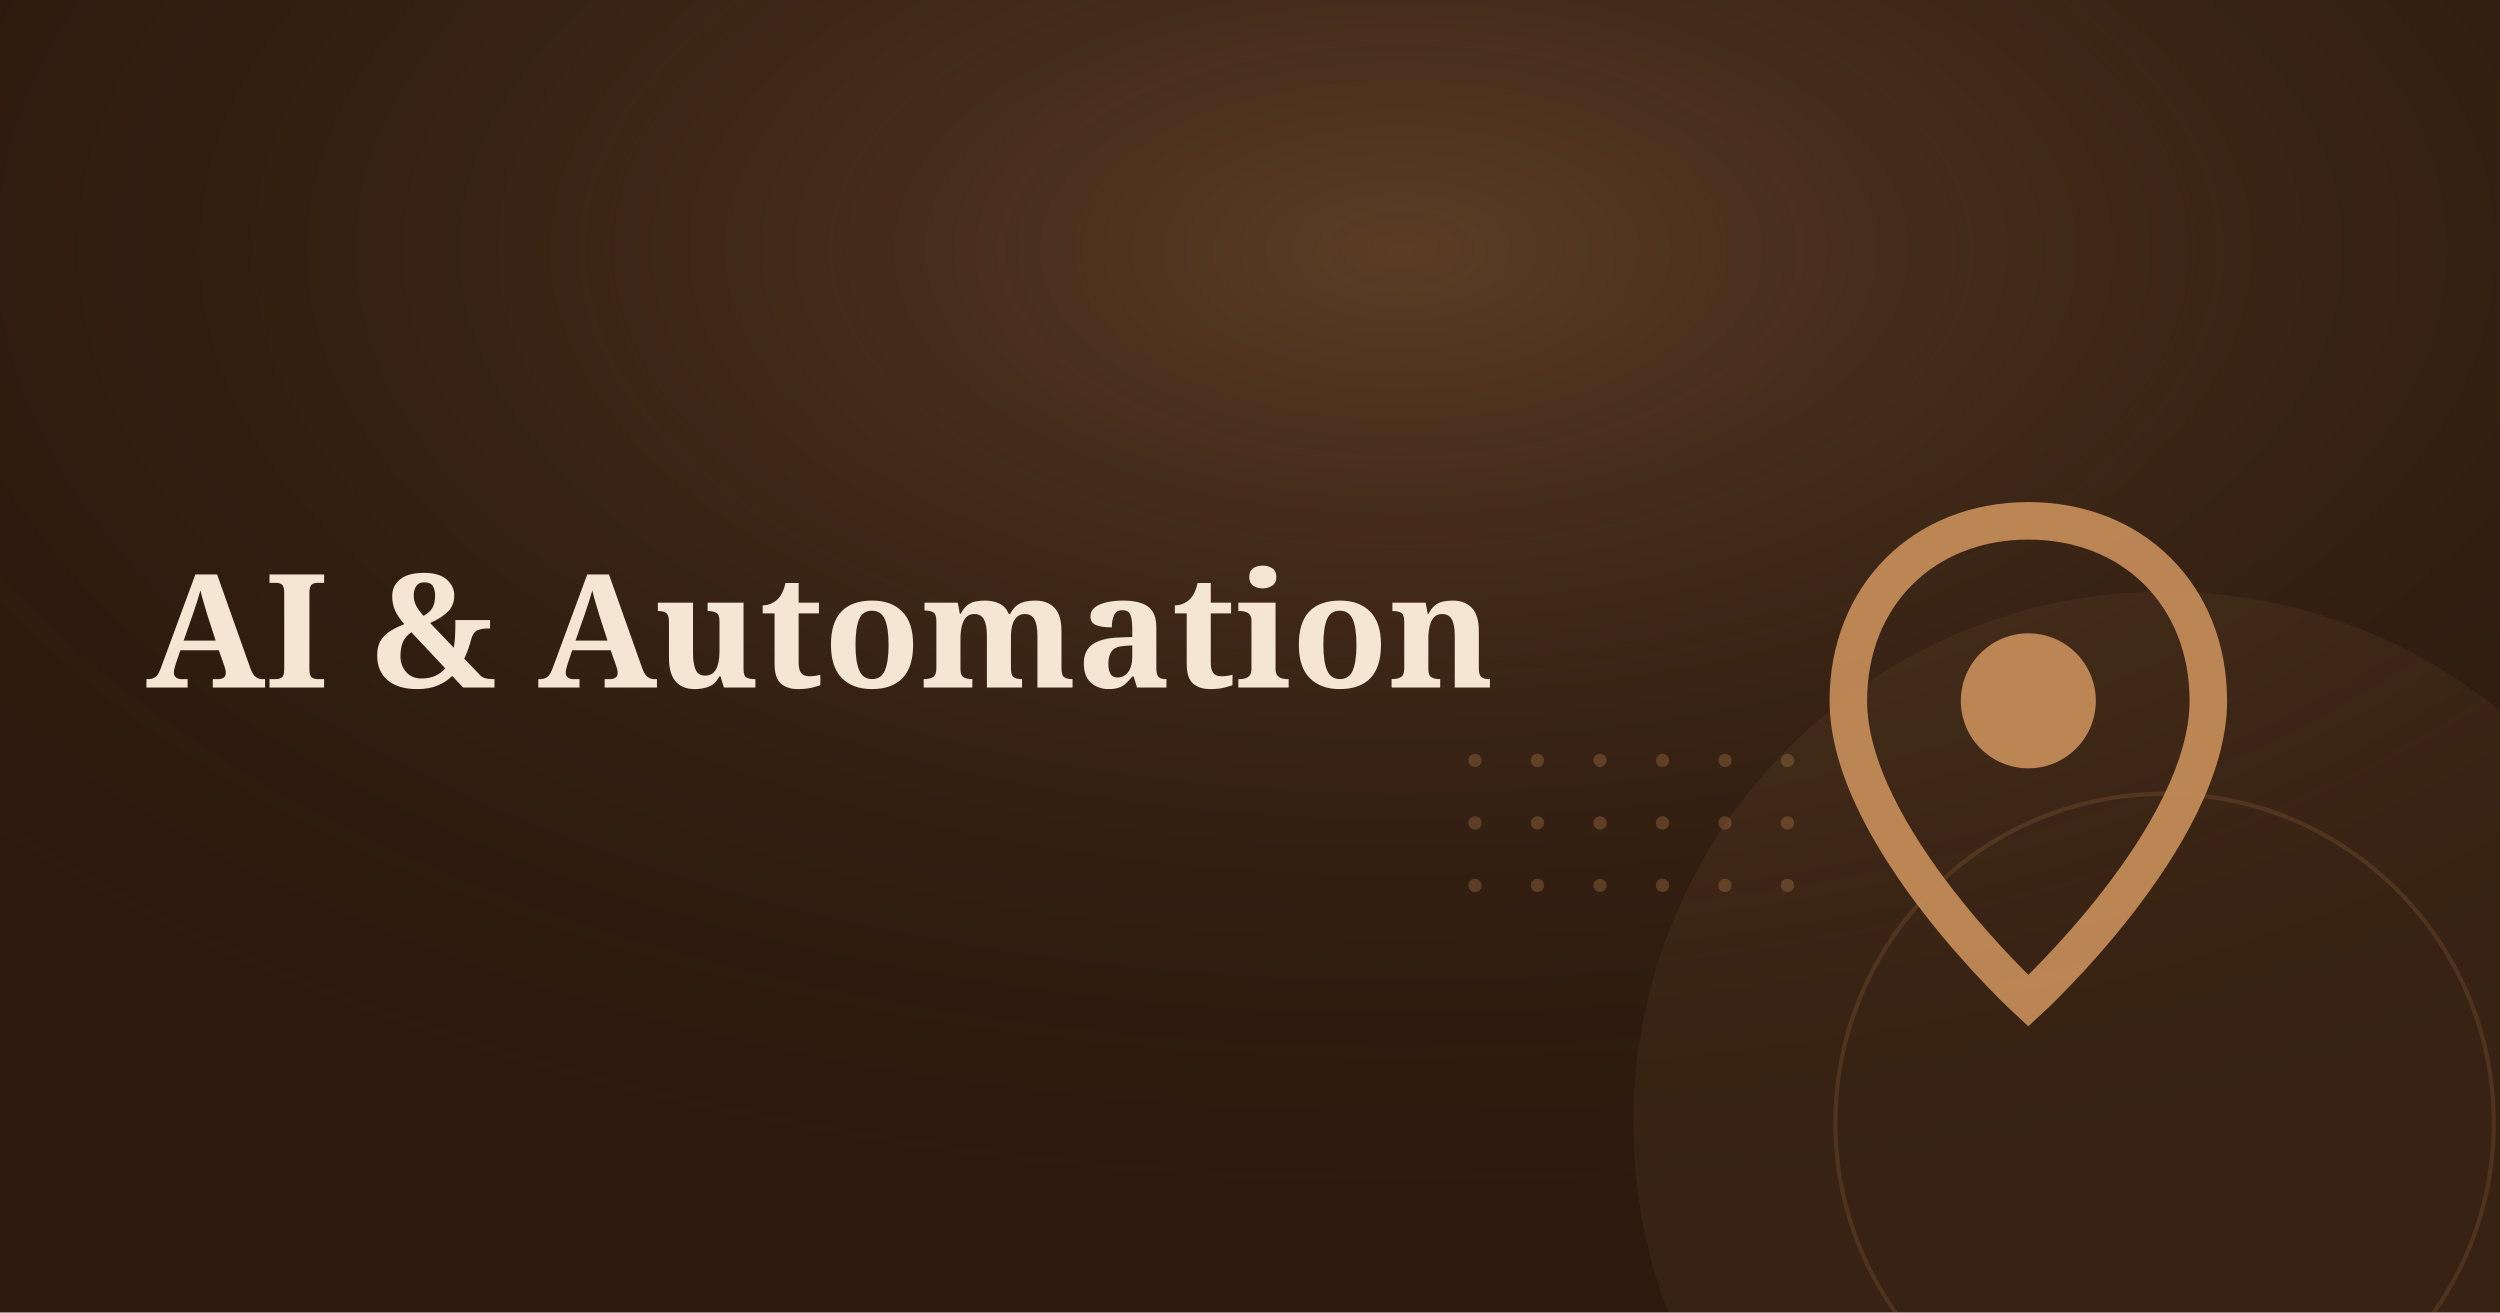
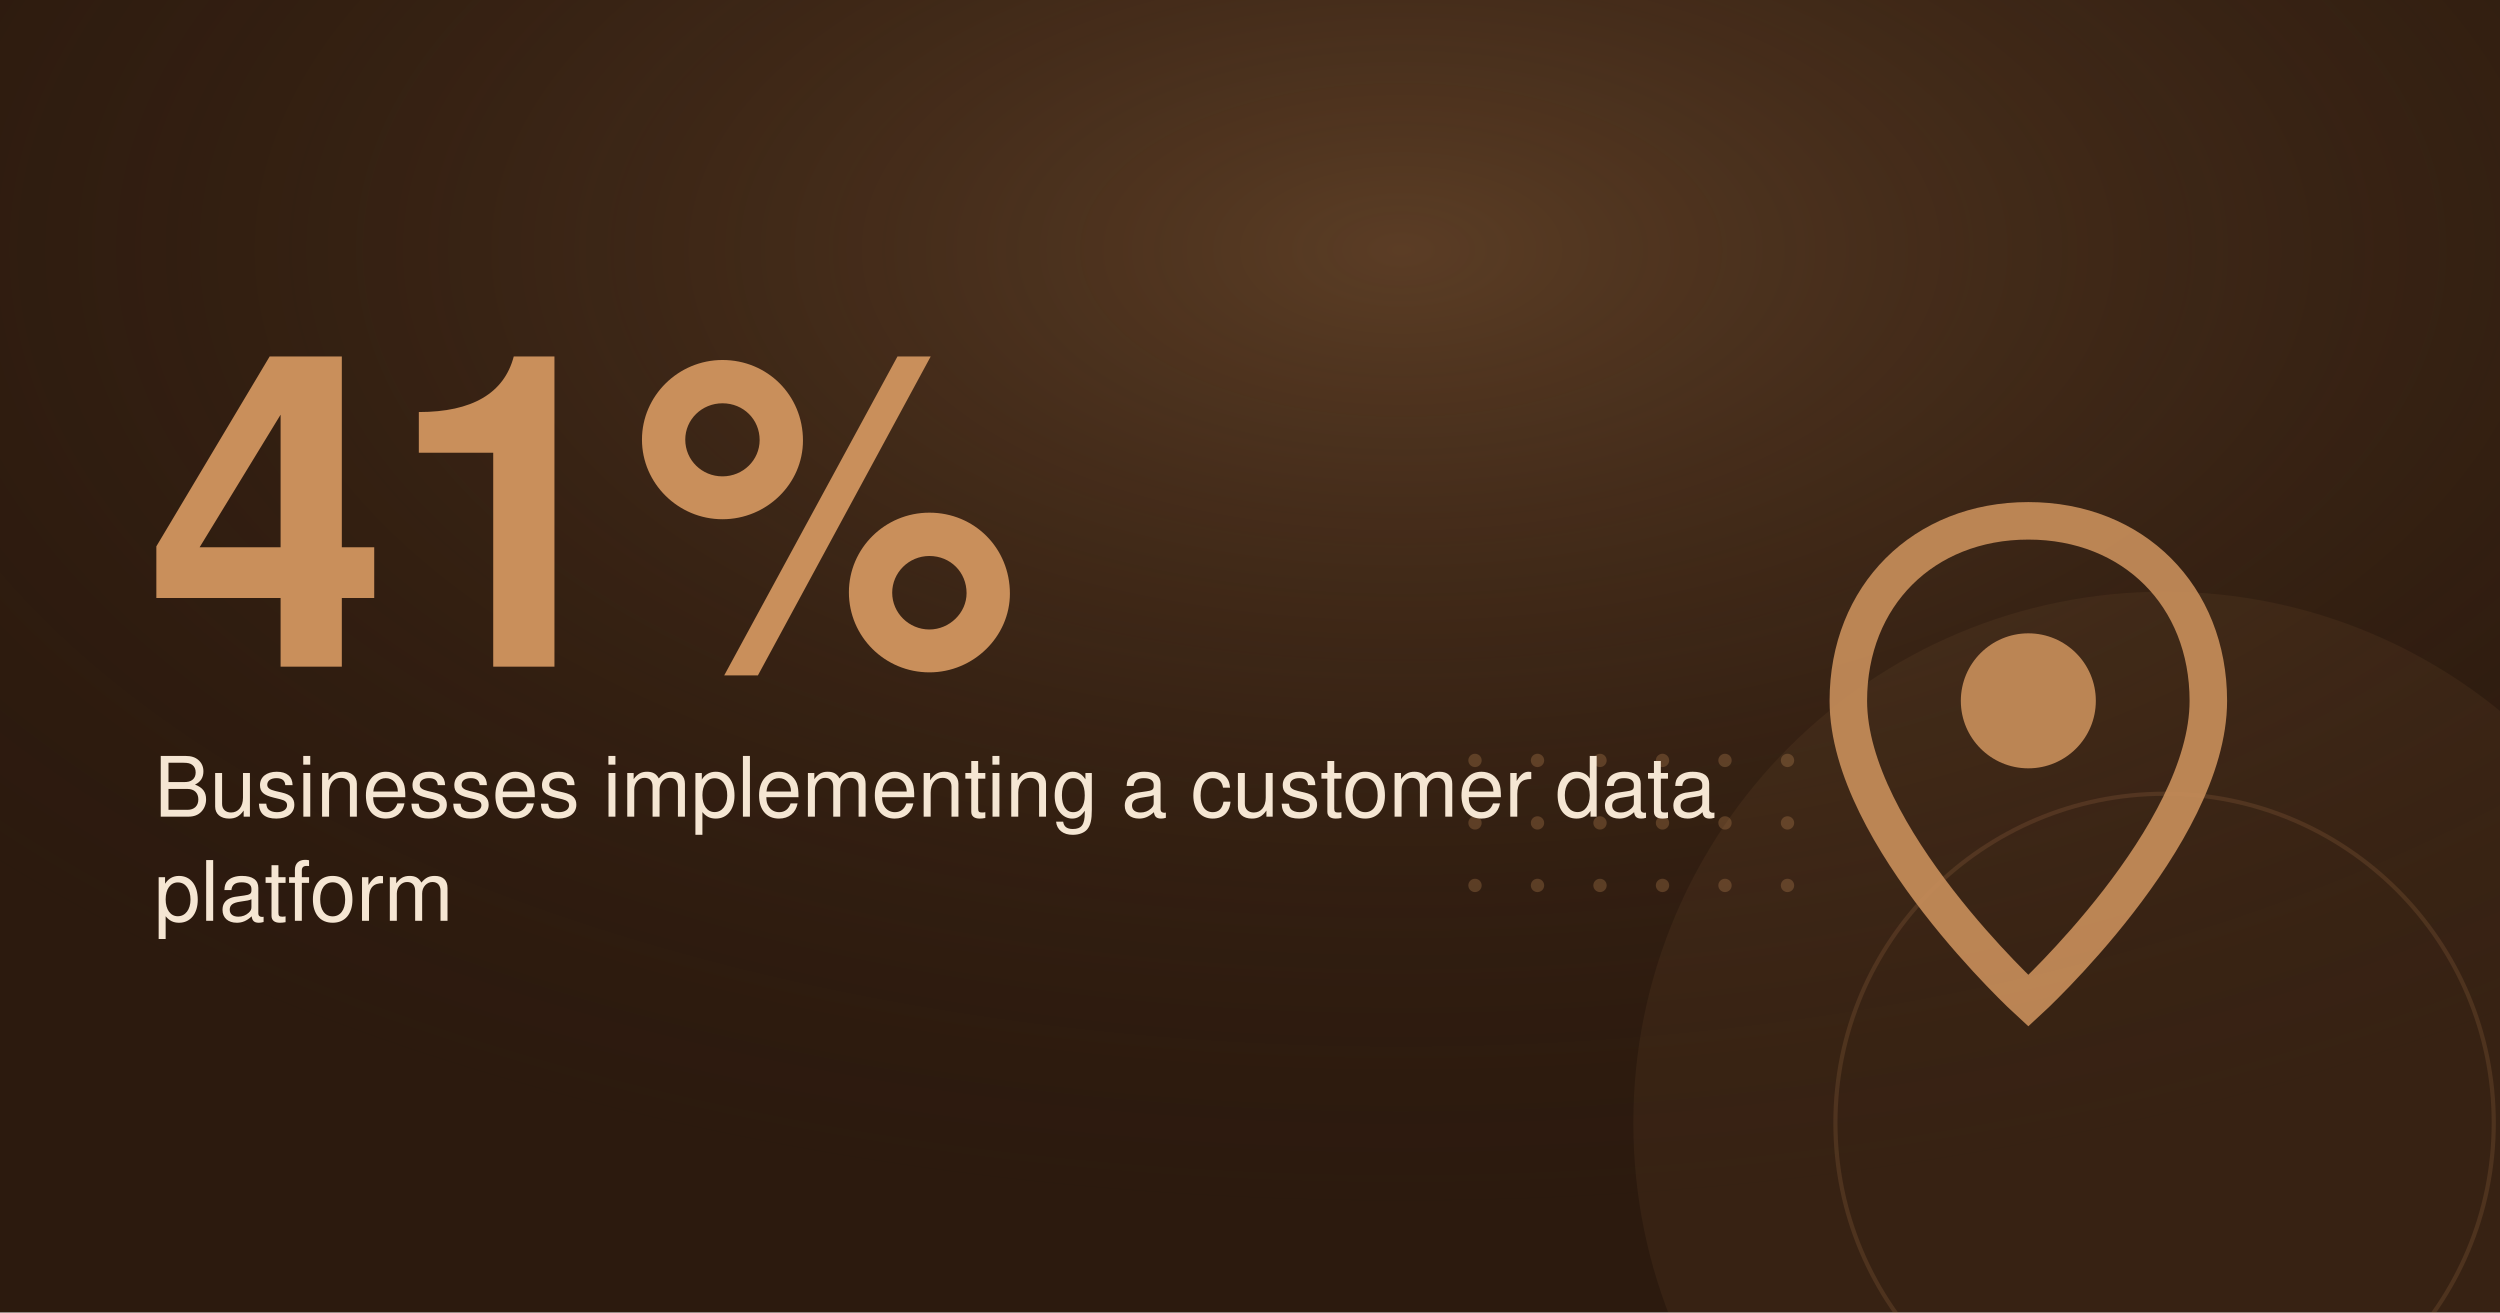
<svg xmlns="http://www.w3.org/2000/svg" width="1200" height="630" viewBox="0 0 1200 630" role="img" aria-label="AI Customer Personalization for Local Businesses">
  <defs>
    <radialGradient id="g" cx="56%" cy="19%" r="75%">
      <stop offset="0" stop-color="#c98f5b" stop-opacity="0.30" />
      <stop offset="1" stop-color="#2c1a0e" stop-opacity="0" />
    </radialGradient>
  </defs>
  <rect width="1200" height="630" fill="#2c1a0e" />
  <rect width="1200" height="630" fill="url(#g)" />
  <circle cx="1039" cy="539" r="255" fill="#c98f5b" fill-opacity="0.07" />
  <circle cx="1039" cy="539" r="158" fill="none" stroke="#c98f5b" stroke-opacity="0.16" stroke-width="2" />
  <circle cx="708" cy="365" r="3.2" fill="#c98f5b" fill-opacity="0.28" />
  <circle cx="708" cy="395" r="3.2" fill="#c98f5b" fill-opacity="0.28" />
  <circle cx="708" cy="425" r="3.2" fill="#c98f5b" fill-opacity="0.28" />
  <circle cx="738" cy="365" r="3.2" fill="#c98f5b" fill-opacity="0.28" />
  <circle cx="738" cy="395" r="3.2" fill="#c98f5b" fill-opacity="0.28" />
  <circle cx="738" cy="425" r="3.2" fill="#c98f5b" fill-opacity="0.28" />
  <circle cx="768" cy="365" r="3.2" fill="#c98f5b" fill-opacity="0.28" />
  <circle cx="768" cy="395" r="3.2" fill="#c98f5b" fill-opacity="0.28" />
  <circle cx="768" cy="425" r="3.2" fill="#c98f5b" fill-opacity="0.28" />
  <circle cx="798" cy="365" r="3.2" fill="#c98f5b" fill-opacity="0.28" />
  <circle cx="798" cy="395" r="3.2" fill="#c98f5b" fill-opacity="0.28" />
  <circle cx="798" cy="425" r="3.2" fill="#c98f5b" fill-opacity="0.28" />
  <circle cx="828" cy="365" r="3.2" fill="#c98f5b" fill-opacity="0.28" />
  <circle cx="828" cy="395" r="3.2" fill="#c98f5b" fill-opacity="0.28" />
  <circle cx="828" cy="425" r="3.2" fill="#c98f5b" fill-opacity="0.28" />
  <circle cx="858" cy="365" r="3.2" fill="#c98f5b" fill-opacity="0.28" />
  <circle cx="858" cy="395" r="3.2" fill="#c98f5b" fill-opacity="0.28" />
  <circle cx="858" cy="425" r="3.2" fill="#c98f5b" fill-opacity="0.28" />
  <g transform="translate(880 250) scale(3.6)" opacity="0.9">
    <path d="M26 0C12 0 2 10 2 24c0 18 24 40 24 40s24-22 24-40C50 10 40 0 26 0z" fill="none" stroke="#c98f5b" stroke-width="5" />
    <circle cx="26" cy="24" r="9" fill="#c98f5b" />
  </g>
-   <text x="70" y="330" font-family="Georgia, serif" font-size="76" font-weight="700" fill="#f5e6d3">
-     <tspan x="70" dy="0">AI &amp; Automation</tspan>
-   </text>
+   <text x="70" y="320" font-family="Helvetica, Arial, sans-serif" font-size="210" font-weight="800" fill="#c98f5b">41%</text>
+   <text x="74" y="392" font-family="Helvetica, Arial, sans-serif" font-size="40" fill="#f5e6d3">Businesses implementing a customer data</text>
+   <text x="74" y="442" font-family="Helvetica, Arial, sans-serif" font-size="40" fill="#f5e6d3">platform</text>
</svg>
